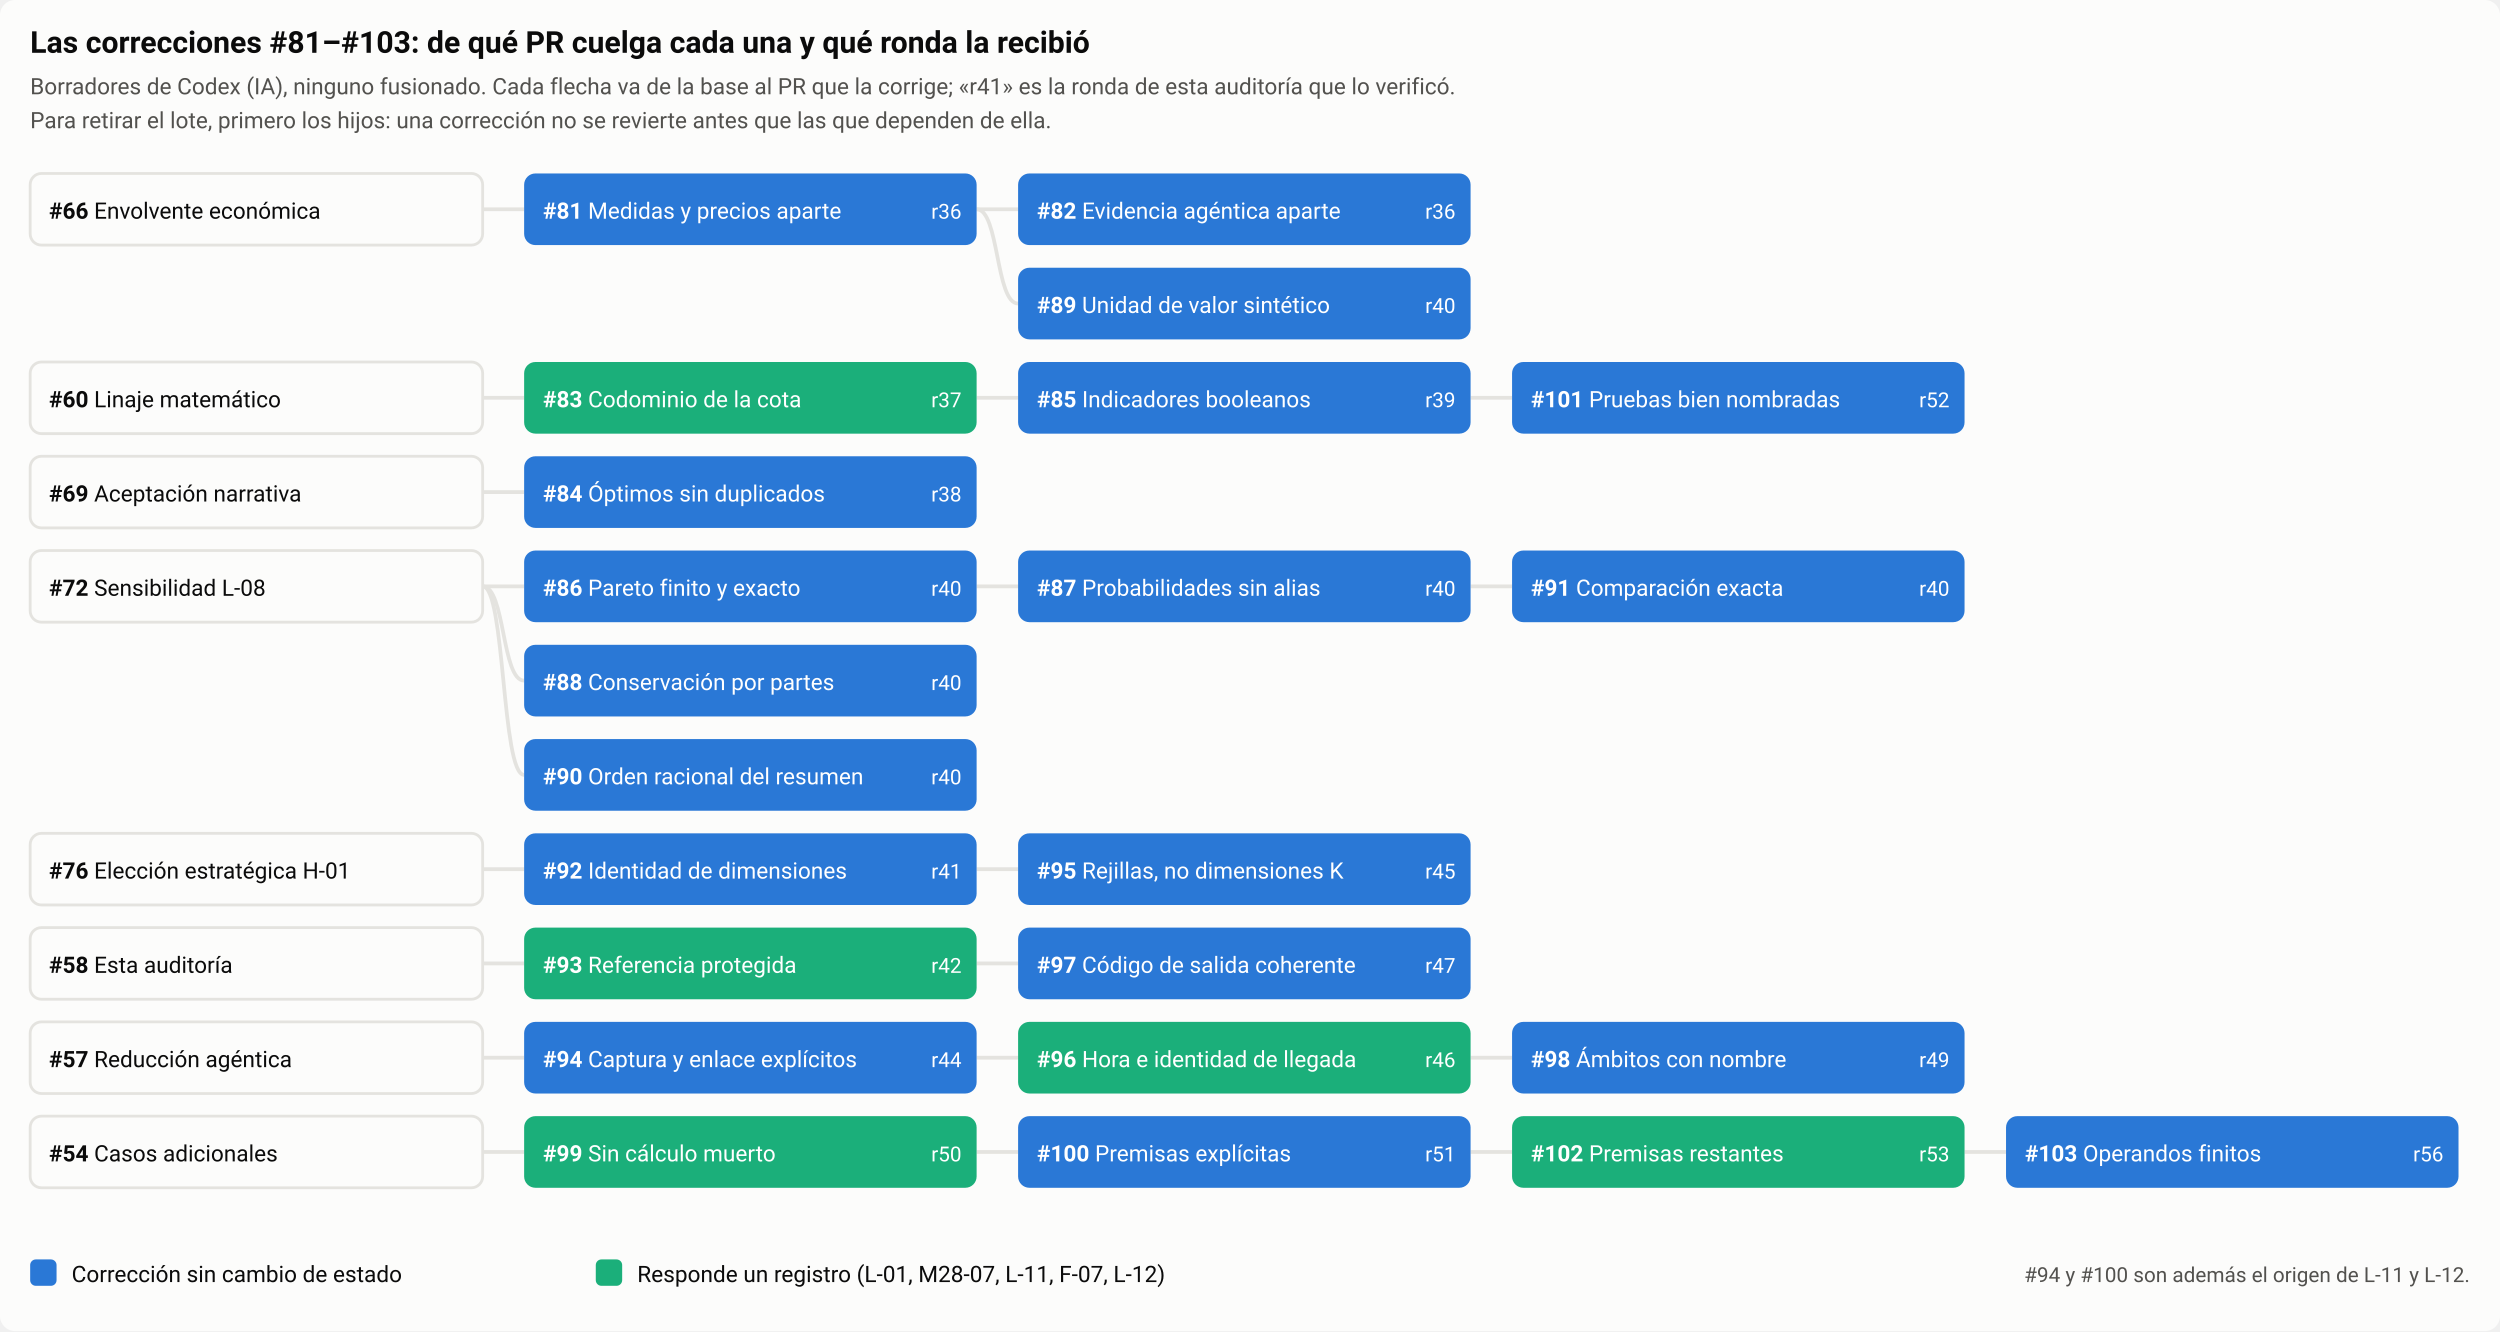
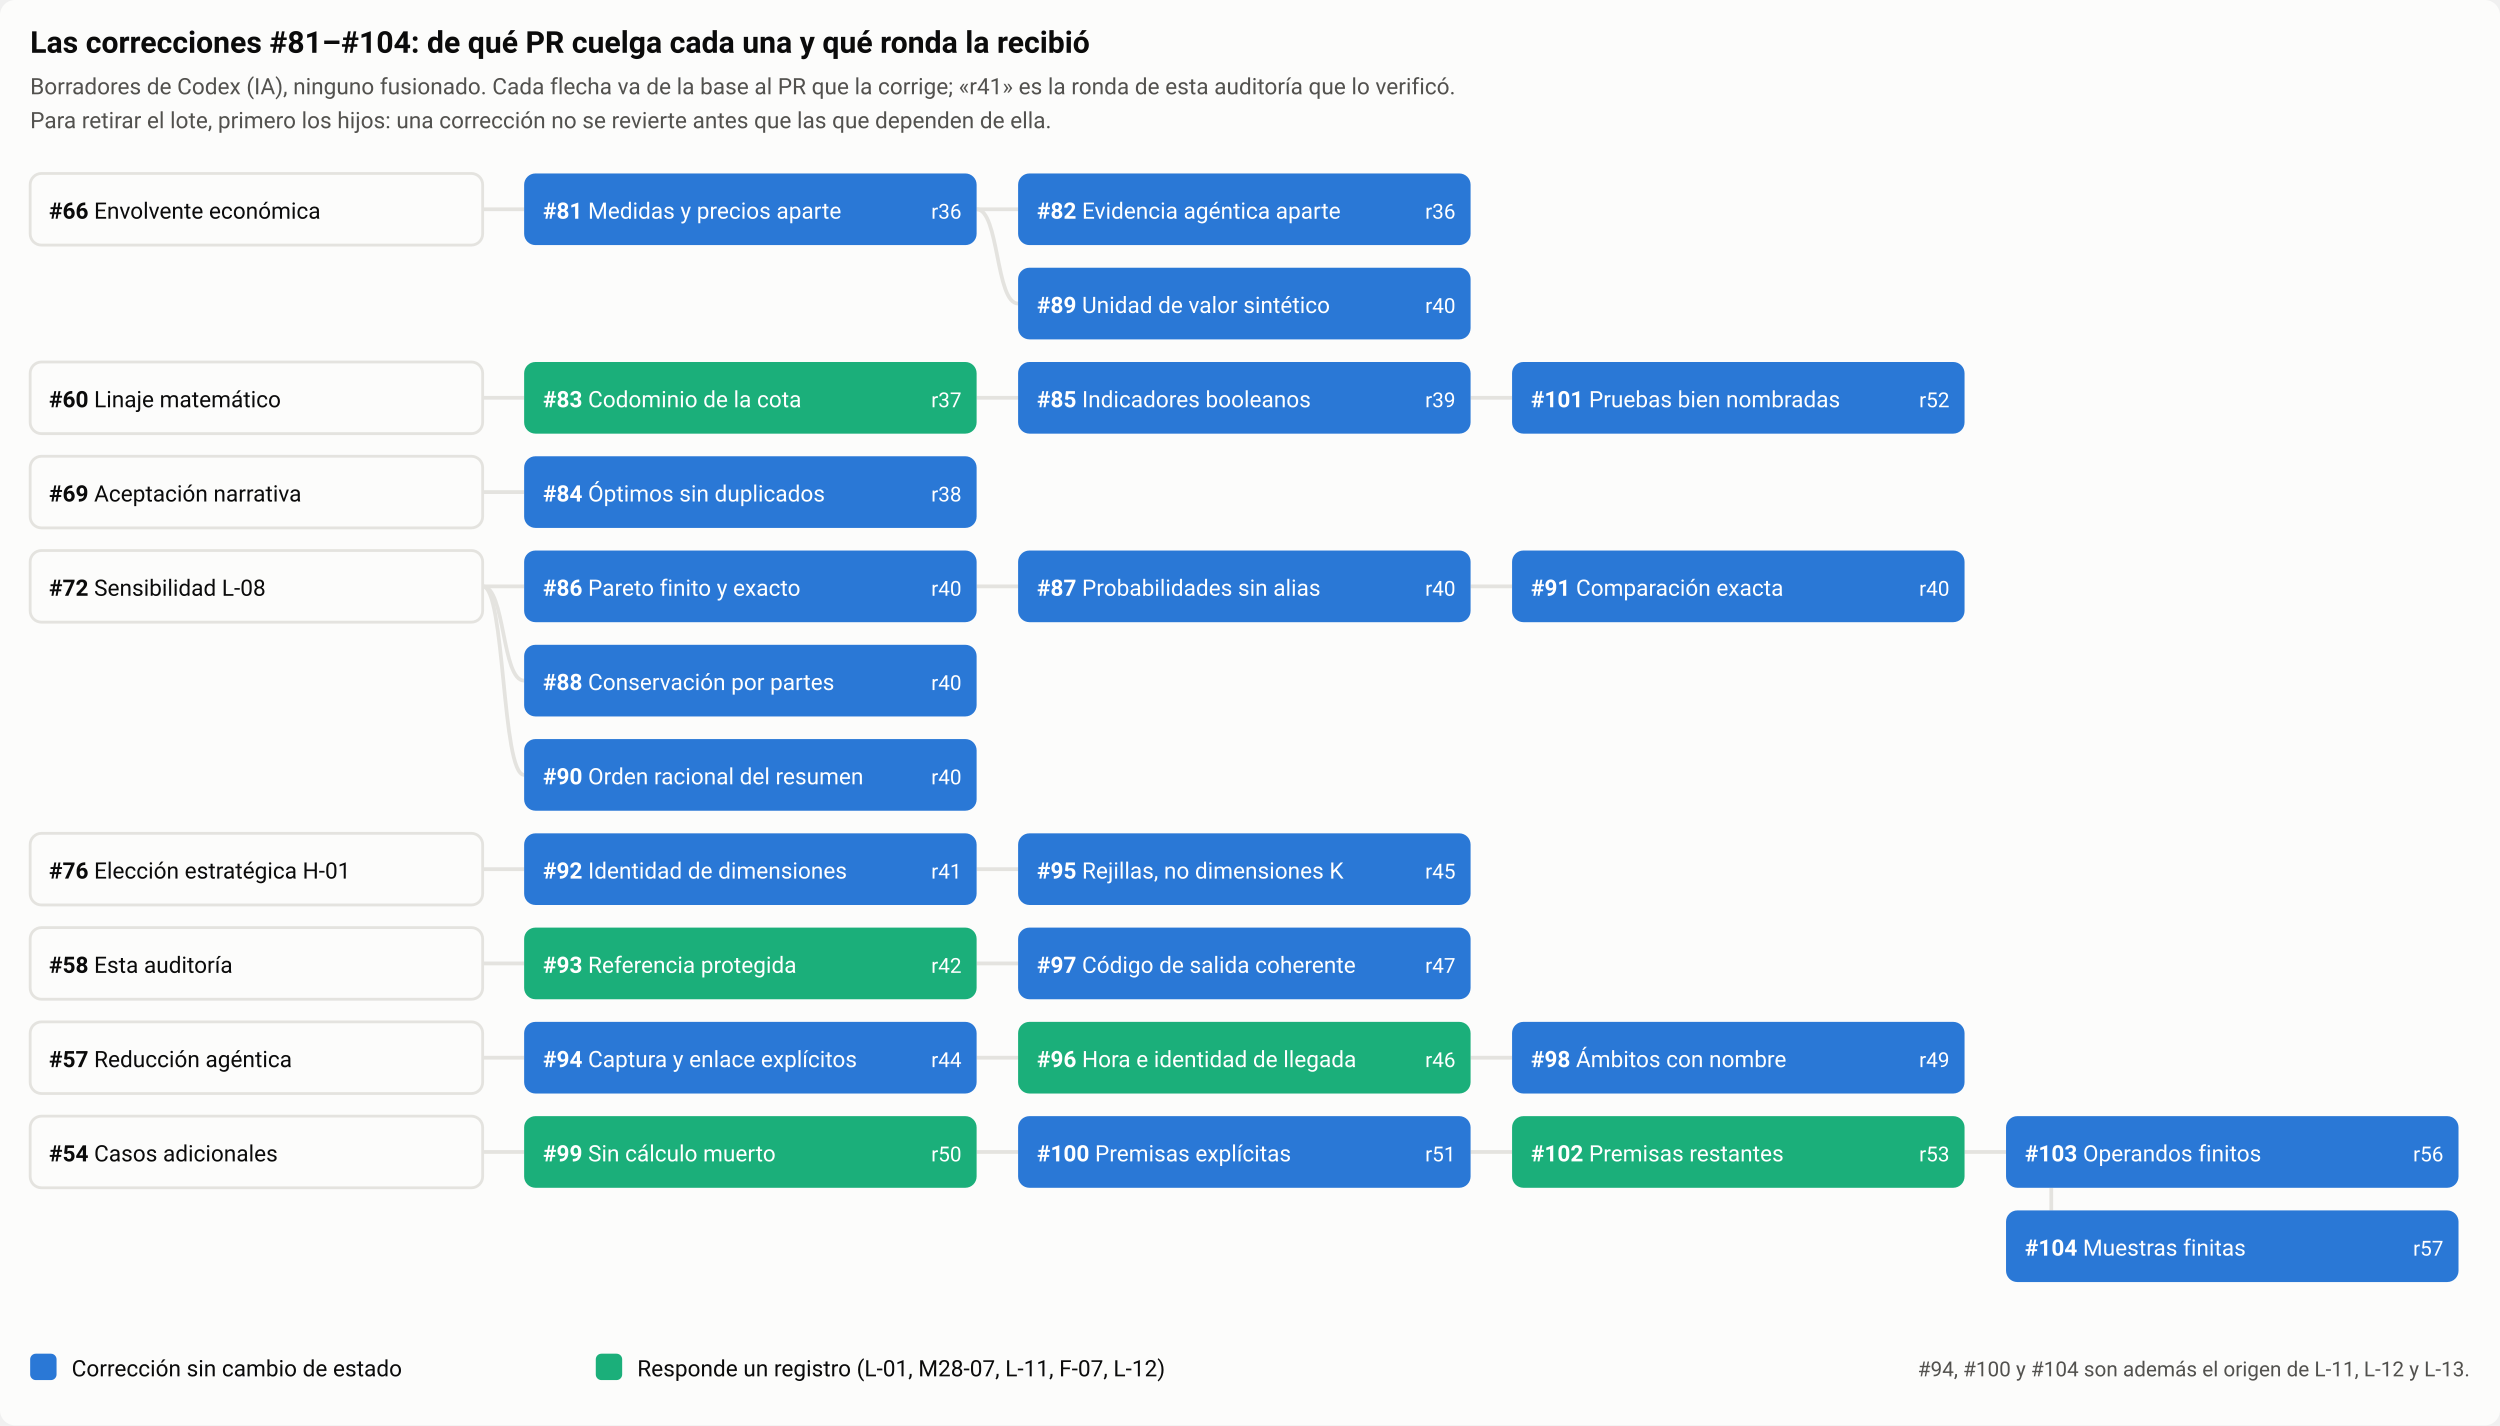
- <svg xmlns="http://www.w3.org/2000/svg" viewBox="0 0 1326 706" width="1326" height="706" role="img" aria-label="Mapa de las 23 correcciones acotadas #81 a #103, su PR de base y la ronda de la auditoría que las recibió">
+ <svg xmlns="http://www.w3.org/2000/svg" viewBox="0 0 1326 756" width="1326" height="756" role="img" aria-label="Mapa de las 24 correcciones acotadas #81 a #104, su PR de base y la ronda de la auditoría que las recibió">
  <style>
  .ink{fill:#0b0b0b}.ink2{fill:#52514e}.bg{fill:#fcfcfb}.grid{stroke:#e4e3df}
  .s0{fill:#2a78d6}.s1{fill:#eb6834}.s2{fill:#1baf7a}.s3{fill:#eda100}.s4{fill:#e87ba4}
  .a0{fill:#2a78d6}.a1{fill:#eb6834}.a0s{stroke:#2a78d6}.a1s{stroke:#eb6834}
  text{font-family:system-ui,-apple-system,Segoe UI,Roboto,sans-serif}
  @media (prefers-color-scheme: dark){
    .ink{fill:#f0efec}.ink2{fill:#c3c2b7}.bg{fill:#1a1a19}.grid{stroke:#383835}
    .s0{fill:#3987e5}.s1{fill:#d95926}.s2{fill:#199e70}.s3{fill:#c98500}.s4{fill:#d55181}
    .a0{fill:#3987e5}.a1{fill:#d95926}.a0s{stroke:#3987e5}.a1s{stroke:#d95926}
  }
</style>
-   <rect class="bg" width="1326" height="706" rx="8" />
-   <text class="ink" x="16" y="28" font-size="16" font-weight="600">Las correcciones #81–#103: de qué PR cuelga cada una y qué ronda la recibió</text>
+   <rect class="bg" width="1326" height="756" rx="8" />
+   <text class="ink" x="16" y="28" font-size="16" font-weight="600">Las correcciones #81–#104: de qué PR cuelga cada una y qué ronda la recibió</text>
  <text class="ink2" x="16" y="50" font-size="12">Borradores de Codex (IA), ninguno fusionado. Cada flecha va de la base al PR que la corrige; «r41» es la ronda de esta auditoría que lo verificó.</text>
  <text class="ink2" x="16" y="68" font-size="12">Para retirar el lote, primero los hijos: una corrección no se revierte antes que las que dependen de ella.</text>
  <path class="grid" d="M256 111.0 C268 111.0 266 111.0 278 111.0" fill="none" stroke-width="2" />
  <path class="grid" d="M518 111.0 C530 111.0 528 111.0 540 111.0" fill="none" stroke-width="2" />
  <path class="grid" d="M518 111.0 C530 111.0 528 161.0 540 161.0" fill="none" stroke-width="2" />
  <path class="grid" d="M256 211.0 C268 211.0 266 211.0 278 211.0" fill="none" stroke-width="2" />
  <path class="grid" d="M518 211.0 C530 211.0 528 211.0 540 211.0" fill="none" stroke-width="2" />
  <path class="grid" d="M256 261.0 C268 261.0 266 261.0 278 261.0" fill="none" stroke-width="2" />
  <path class="grid" d="M256 311.0 C268 311.0 266 311.0 278 311.0" fill="none" stroke-width="2" />
  <path class="grid" d="M518 311.0 C530 311.0 528 311.0 540 311.0" fill="none" stroke-width="2" />
  <path class="grid" d="M780 311.0 C792 311.0 790 311.0 802 311.0" fill="none" stroke-width="2" />
  <path class="grid" d="M256 311.0 C268 311.0 266 361.0 278 361.0" fill="none" stroke-width="2" />
  <path class="grid" d="M256 311.0 C268 311.0 266 411.0 278 411.0" fill="none" stroke-width="2" />
  <path class="grid" d="M256 461.0 C268 461.0 266 461.0 278 461.0" fill="none" stroke-width="2" />
  <path class="grid" d="M518 461.0 C530 461.0 528 461.0 540 461.0" fill="none" stroke-width="2" />
  <path class="grid" d="M256 511.0 C268 511.0 266 511.0 278 511.0" fill="none" stroke-width="2" />
  <path class="grid" d="M518 511.0 C530 511.0 528 511.0 540 511.0" fill="none" stroke-width="2" />
  <path class="grid" d="M256 561.0 C268 561.0 266 561.0 278 561.0" fill="none" stroke-width="2" />
  <path class="grid" d="M518 561.0 C530 561.0 528 561.0 540 561.0" fill="none" stroke-width="2" />
  <path class="grid" d="M780 561.0 C792 561.0 790 561.0 802 561.0" fill="none" stroke-width="2" />
  <path class="grid" d="M256 611.0 C268 611.0 266 611.0 278 611.0" fill="none" stroke-width="2" />
  <path class="grid" d="M518 611.0 C530 611.0 528 611.0 540 611.0" fill="none" stroke-width="2" />
  <path class="grid" d="M780 211.0 C792 211.0 790 211.0 802 211.0" fill="none" stroke-width="2" />
  <path class="grid" d="M780 611.0 C792 611.0 790 611.0 802 611.0" fill="none" stroke-width="2" />
  <path class="grid" d="M1042 611.0 C1054 611.0 1052 611.0 1064 611.0" fill="none" stroke-width="2" />
+   <path class="grid" d="M1088 630 L1088 642" fill="none" stroke-width="2" />
  <rect x="16" y="92" width="240" height="38" rx="6" fill="none" class="grid" stroke-width="1.5" />
  <text class="ink" x="26" y="116" font-size="12">
    <tspan font-weight="700">#66</tspan> Envolvente económica</text>
  <rect x="16" y="192" width="240" height="38" rx="6" fill="none" class="grid" stroke-width="1.5" />
  <text class="ink" x="26" y="216" font-size="12">
    <tspan font-weight="700">#60</tspan> Linaje matemático</text>
  <rect x="16" y="242" width="240" height="38" rx="6" fill="none" class="grid" stroke-width="1.5" />
  <text class="ink" x="26" y="266" font-size="12">
    <tspan font-weight="700">#69</tspan> Aceptación narrativa</text>
  <rect x="16" y="292" width="240" height="38" rx="6" fill="none" class="grid" stroke-width="1.5" />
  <text class="ink" x="26" y="316" font-size="12">
    <tspan font-weight="700">#72</tspan> Sensibilidad L-08</text>
  <rect x="16" y="442" width="240" height="38" rx="6" fill="none" class="grid" stroke-width="1.5" />
  <text class="ink" x="26" y="466" font-size="12">
    <tspan font-weight="700">#76</tspan> Elección estratégica H-01</text>
  <rect x="16" y="492" width="240" height="38" rx="6" fill="none" class="grid" stroke-width="1.5" />
  <text class="ink" x="26" y="516" font-size="12">
    <tspan font-weight="700">#58</tspan> Esta auditoría</text>
  <rect x="16" y="542" width="240" height="38" rx="6" fill="none" class="grid" stroke-width="1.5" />
  <text class="ink" x="26" y="566" font-size="12">
    <tspan font-weight="700">#57</tspan> Reducción agéntica</text>
  <rect x="16" y="592" width="240" height="38" rx="6" fill="none" class="grid" stroke-width="1.5" />
  <text class="ink" x="26" y="616" font-size="12">
    <tspan font-weight="700">#54</tspan> Casos adicionales</text>
  <rect class="s0" x="278" y="92" width="240" height="38" rx="6" />
  <text x="288" y="116" font-size="12" fill="#fff">
    <tspan font-weight="700">#81</tspan> Medidas y precios aparte</text>
  <text x="510" y="116" font-size="11" fill="#fff" text-anchor="end">r36</text>
  <rect class="s0" x="540" y="92" width="240" height="38" rx="6" />
  <text x="550" y="116" font-size="12" fill="#fff">
    <tspan font-weight="700">#82</tspan> Evidencia agéntica aparte</text>
  <text x="772" y="116" font-size="11" fill="#fff" text-anchor="end">r36</text>
  <rect class="s0" x="540" y="142" width="240" height="38" rx="6" />
  <text x="550" y="166" font-size="12" fill="#fff">
    <tspan font-weight="700">#89</tspan> Unidad de valor sintético</text>
  <text x="772" y="166" font-size="11" fill="#fff" text-anchor="end">r40</text>
  <rect class="s2" x="278" y="192" width="240" height="38" rx="6" />
  <text x="288" y="216" font-size="12" fill="#fff">
    <tspan font-weight="700">#83</tspan> Codominio de la cota</text>
  <text x="510" y="216" font-size="11" fill="#fff" text-anchor="end">r37</text>
  <rect class="s0" x="540" y="192" width="240" height="38" rx="6" />
  <text x="550" y="216" font-size="12" fill="#fff">
    <tspan font-weight="700">#85</tspan> Indicadores booleanos</text>
  <text x="772" y="216" font-size="11" fill="#fff" text-anchor="end">r39</text>
  <rect class="s0" x="278" y="242" width="240" height="38" rx="6" />
  <text x="288" y="266" font-size="12" fill="#fff">
    <tspan font-weight="700">#84</tspan> Óptimos sin duplicados</text>
  <text x="510" y="266" font-size="11" fill="#fff" text-anchor="end">r38</text>
  <rect class="s0" x="278" y="292" width="240" height="38" rx="6" />
  <text x="288" y="316" font-size="12" fill="#fff">
    <tspan font-weight="700">#86</tspan> Pareto finito y exacto</text>
  <text x="510" y="316" font-size="11" fill="#fff" text-anchor="end">r40</text>
  <rect class="s0" x="540" y="292" width="240" height="38" rx="6" />
  <text x="550" y="316" font-size="12" fill="#fff">
    <tspan font-weight="700">#87</tspan> Probabilidades sin alias</text>
  <text x="772" y="316" font-size="11" fill="#fff" text-anchor="end">r40</text>
  <rect class="s0" x="802" y="292" width="240" height="38" rx="6" />
  <text x="812" y="316" font-size="12" fill="#fff">
    <tspan font-weight="700">#91</tspan> Comparación exacta</text>
  <text x="1034" y="316" font-size="11" fill="#fff" text-anchor="end">r40</text>
  <rect class="s0" x="278" y="342" width="240" height="38" rx="6" />
  <text x="288" y="366" font-size="12" fill="#fff">
    <tspan font-weight="700">#88</tspan> Conservación por partes</text>
  <text x="510" y="366" font-size="11" fill="#fff" text-anchor="end">r40</text>
  <rect class="s0" x="278" y="392" width="240" height="38" rx="6" />
  <text x="288" y="416" font-size="12" fill="#fff">
    <tspan font-weight="700">#90</tspan> Orden racional del resumen</text>
  <text x="510" y="416" font-size="11" fill="#fff" text-anchor="end">r40</text>
  <rect class="s0" x="278" y="442" width="240" height="38" rx="6" />
  <text x="288" y="466" font-size="12" fill="#fff">
    <tspan font-weight="700">#92</tspan> Identidad de dimensiones</text>
  <text x="510" y="466" font-size="11" fill="#fff" text-anchor="end">r41</text>
  <rect class="s0" x="540" y="442" width="240" height="38" rx="6" />
  <text x="550" y="466" font-size="12" fill="#fff">
    <tspan font-weight="700">#95</tspan> Rejillas, no dimensiones K</text>
  <text x="772" y="466" font-size="11" fill="#fff" text-anchor="end">r45</text>
  <rect class="s2" x="278" y="492" width="240" height="38" rx="6" />
  <text x="288" y="516" font-size="12" fill="#fff">
    <tspan font-weight="700">#93</tspan> Referencia protegida</text>
  <text x="510" y="516" font-size="11" fill="#fff" text-anchor="end">r42</text>
  <rect class="s0" x="540" y="492" width="240" height="38" rx="6" />
  <text x="550" y="516" font-size="12" fill="#fff">
    <tspan font-weight="700">#97</tspan> Código de salida coherente</text>
  <text x="772" y="516" font-size="11" fill="#fff" text-anchor="end">r47</text>
  <rect class="s0" x="278" y="542" width="240" height="38" rx="6" />
  <text x="288" y="566" font-size="12" fill="#fff">
    <tspan font-weight="700">#94</tspan> Captura y enlace explícitos</text>
  <text x="510" y="566" font-size="11" fill="#fff" text-anchor="end">r44</text>
  <rect class="s2" x="540" y="542" width="240" height="38" rx="6" />
  <text x="550" y="566" font-size="12" fill="#fff">
    <tspan font-weight="700">#96</tspan> Hora e identidad de llegada</text>
  <text x="772" y="566" font-size="11" fill="#fff" text-anchor="end">r46</text>
  <rect class="s0" x="802" y="542" width="240" height="38" rx="6" />
  <text x="812" y="566" font-size="12" fill="#fff">
    <tspan font-weight="700">#98</tspan> Ámbitos con nombre</text>
  <text x="1034" y="566" font-size="11" fill="#fff" text-anchor="end">r49</text>
  <rect class="s2" x="278" y="592" width="240" height="38" rx="6" />
  <text x="288" y="616" font-size="12" fill="#fff">
    <tspan font-weight="700">#99</tspan> Sin cálculo muerto</text>
  <text x="510" y="616" font-size="11" fill="#fff" text-anchor="end">r50</text>
  <rect class="s0" x="540" y="592" width="240" height="38" rx="6" />
  <text x="550" y="616" font-size="12" fill="#fff">
    <tspan font-weight="700">#100</tspan> Premisas explícitas</text>
  <text x="772" y="616" font-size="11" fill="#fff" text-anchor="end">r51</text>
  <rect class="s0" x="802" y="192" width="240" height="38" rx="6" />
  <text x="812" y="216" font-size="12" fill="#fff">
    <tspan font-weight="700">#101</tspan> Pruebas bien nombradas</text>
  <text x="1034" y="216" font-size="11" fill="#fff" text-anchor="end">r52</text>
  <rect class="s2" x="802" y="592" width="240" height="38" rx="6" />
  <text x="812" y="616" font-size="12" fill="#fff">
    <tspan font-weight="700">#102</tspan> Premisas restantes</text>
  <text x="1034" y="616" font-size="11" fill="#fff" text-anchor="end">r53</text>
  <rect class="s0" x="1064" y="592" width="240" height="38" rx="6" />
  <text x="1074" y="616" font-size="12" fill="#fff">
    <tspan font-weight="700">#103</tspan> Operandos finitos</text>
  <text x="1296" y="616" font-size="11" fill="#fff" text-anchor="end">r56</text>
-   <rect class="s0" x="16" y="668" width="14" height="14" rx="3" />
-   <text class="ink" x="38" y="680" font-size="12">Corrección sin cambio de estado</text>
-   <rect class="s2" x="316" y="668" width="14" height="14" rx="3" />
-   <text class="ink" x="338" y="680" font-size="12">Responde un registro (L-01, M28-07, L-11, F-07, L-12)</text>
-   <text class="ink2" x="1310" y="680" font-size="11" text-anchor="end">#94 y #100 son además el origen de L-11 y L-12.</text>
+   <rect class="s0" x="1064" y="642" width="240" height="38" rx="6" />
+   <text x="1074" y="666" font-size="12" fill="#fff">
+     <tspan font-weight="700">#104</tspan> Muestras finitas</text>
+   <text x="1296" y="666" font-size="11" fill="#fff" text-anchor="end">r57</text>
+   <rect class="s0" x="16" y="718" width="14" height="14" rx="3" />
+   <text class="ink" x="38" y="730" font-size="12">Corrección sin cambio de estado</text>
+   <rect class="s2" x="316" y="718" width="14" height="14" rx="3" />
+   <text class="ink" x="338" y="730" font-size="12">Responde un registro (L-01, M28-07, L-11, F-07, L-12)</text>
+   <text class="ink2" x="1310" y="730" font-size="11" text-anchor="end">#94, #100 y #104 son además el origen de L-11, L-12 y L-13.</text>
</svg>
